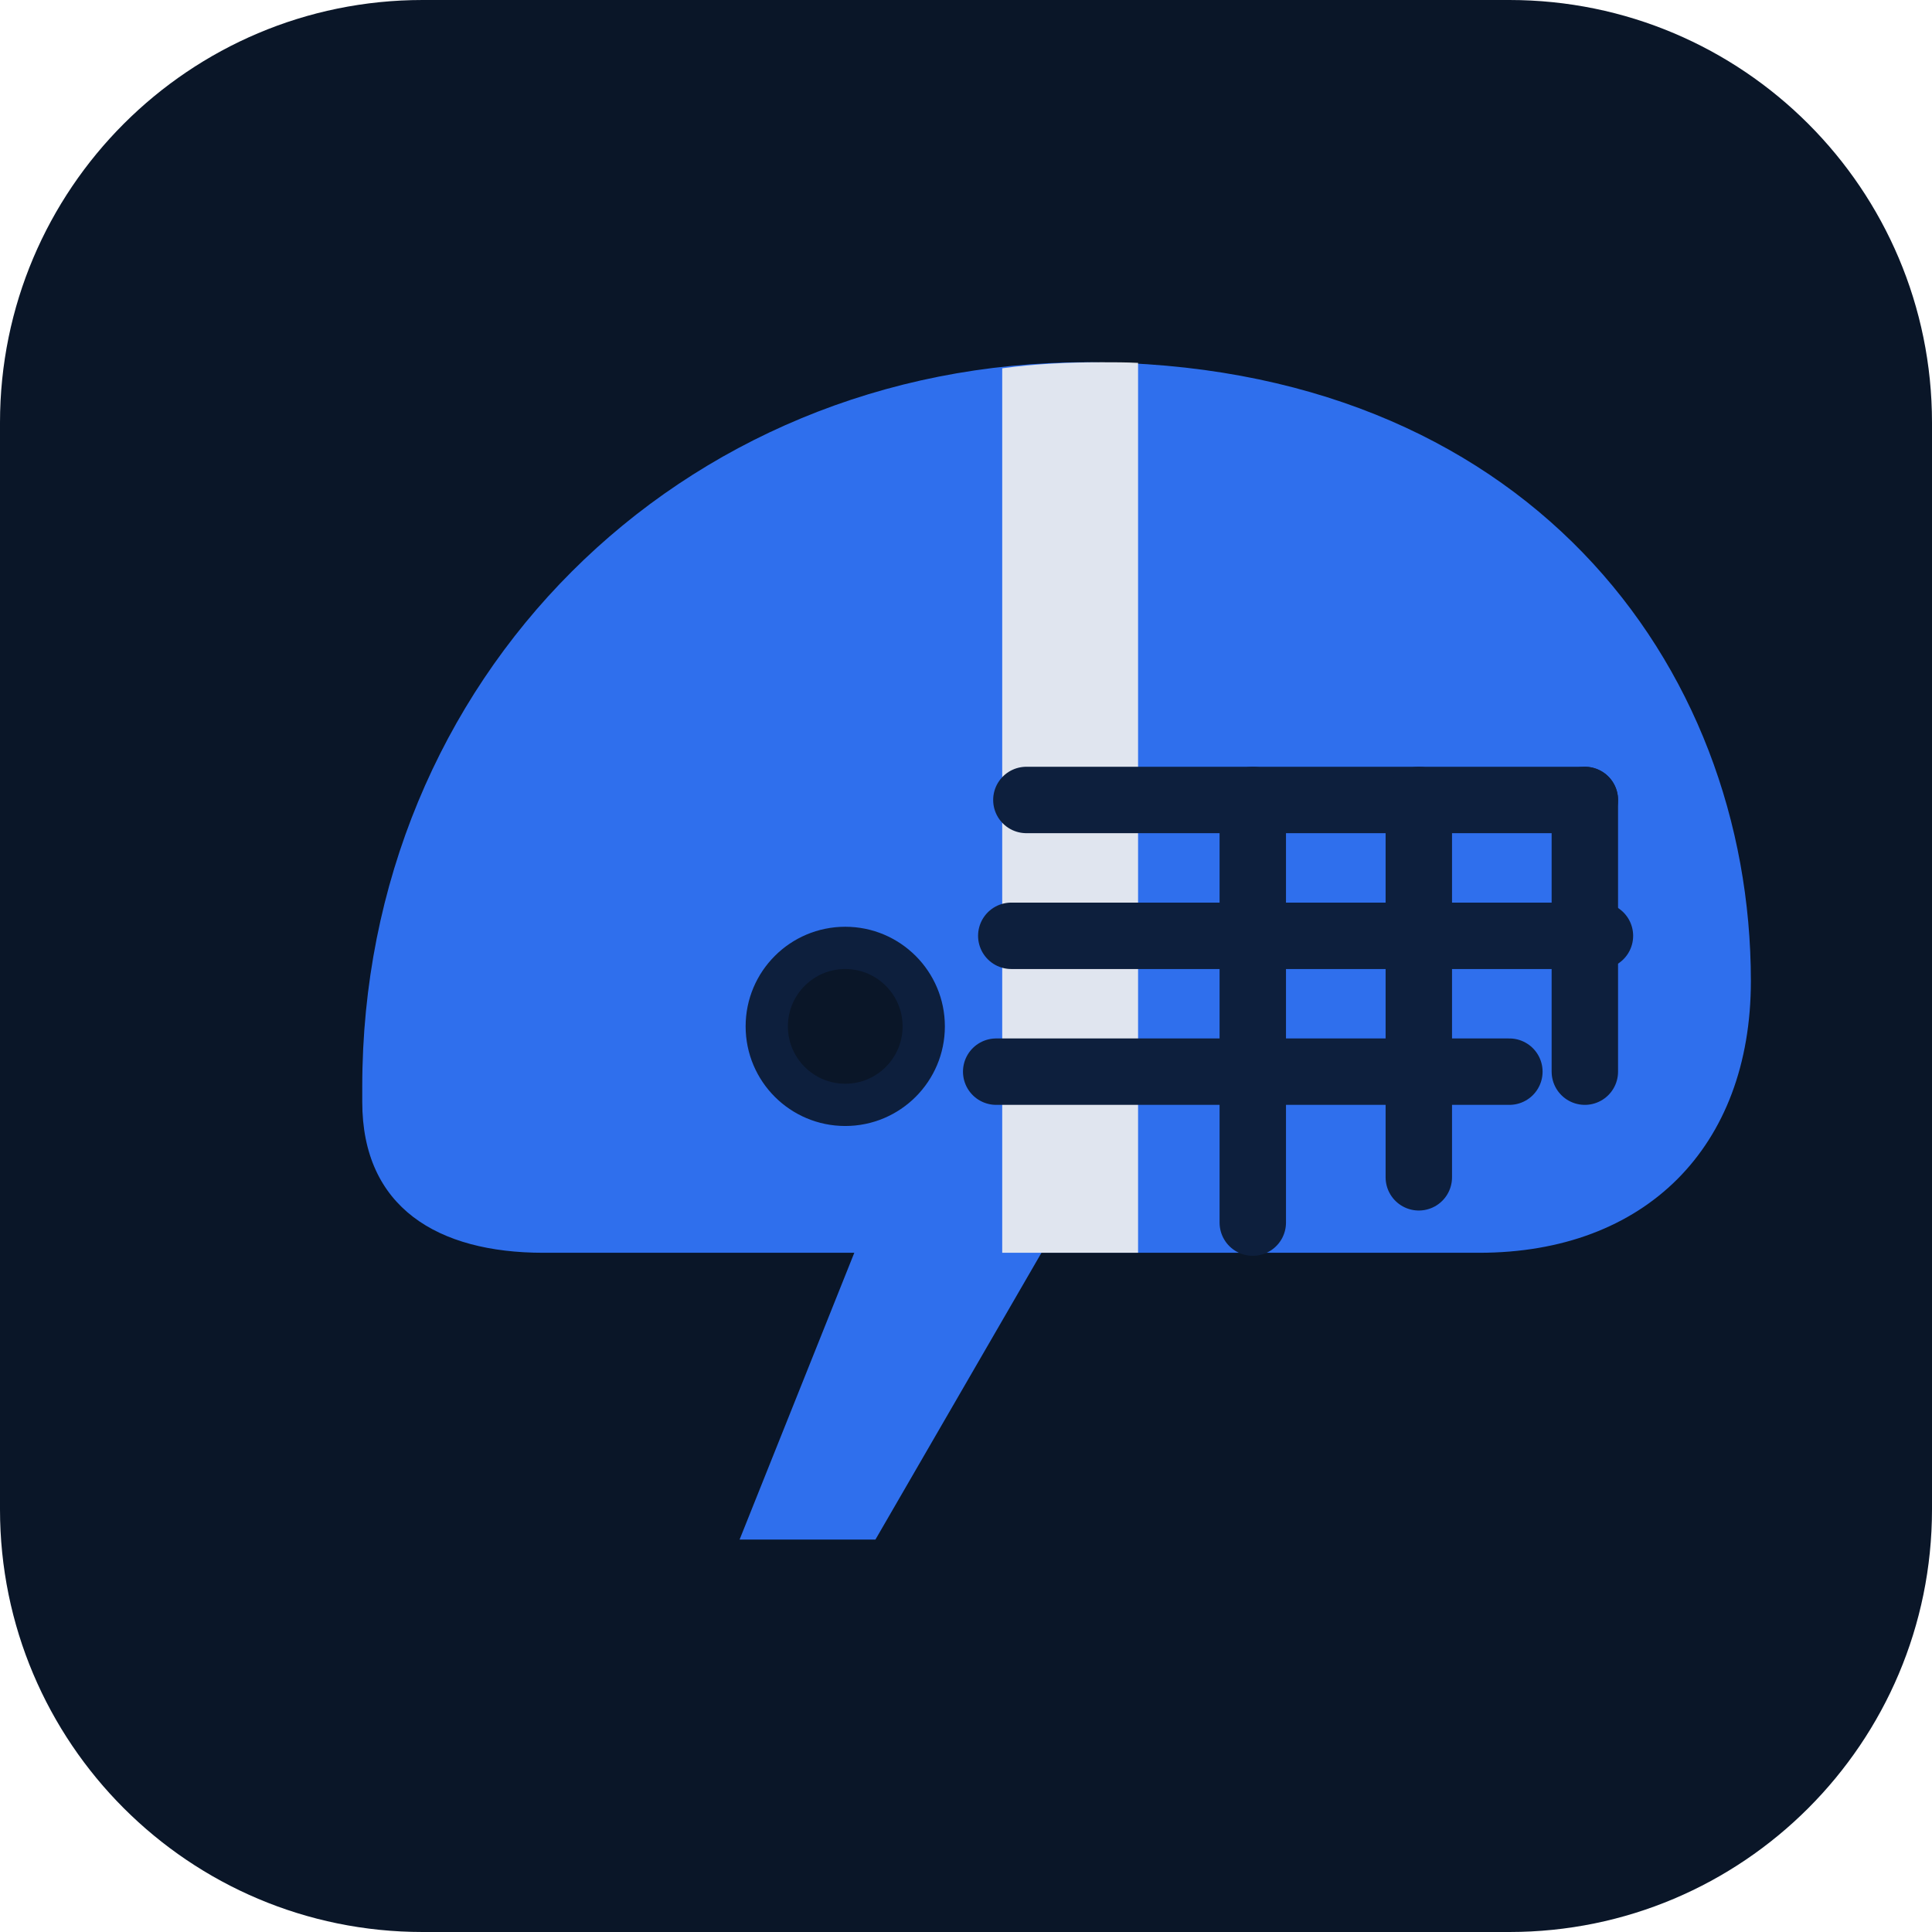
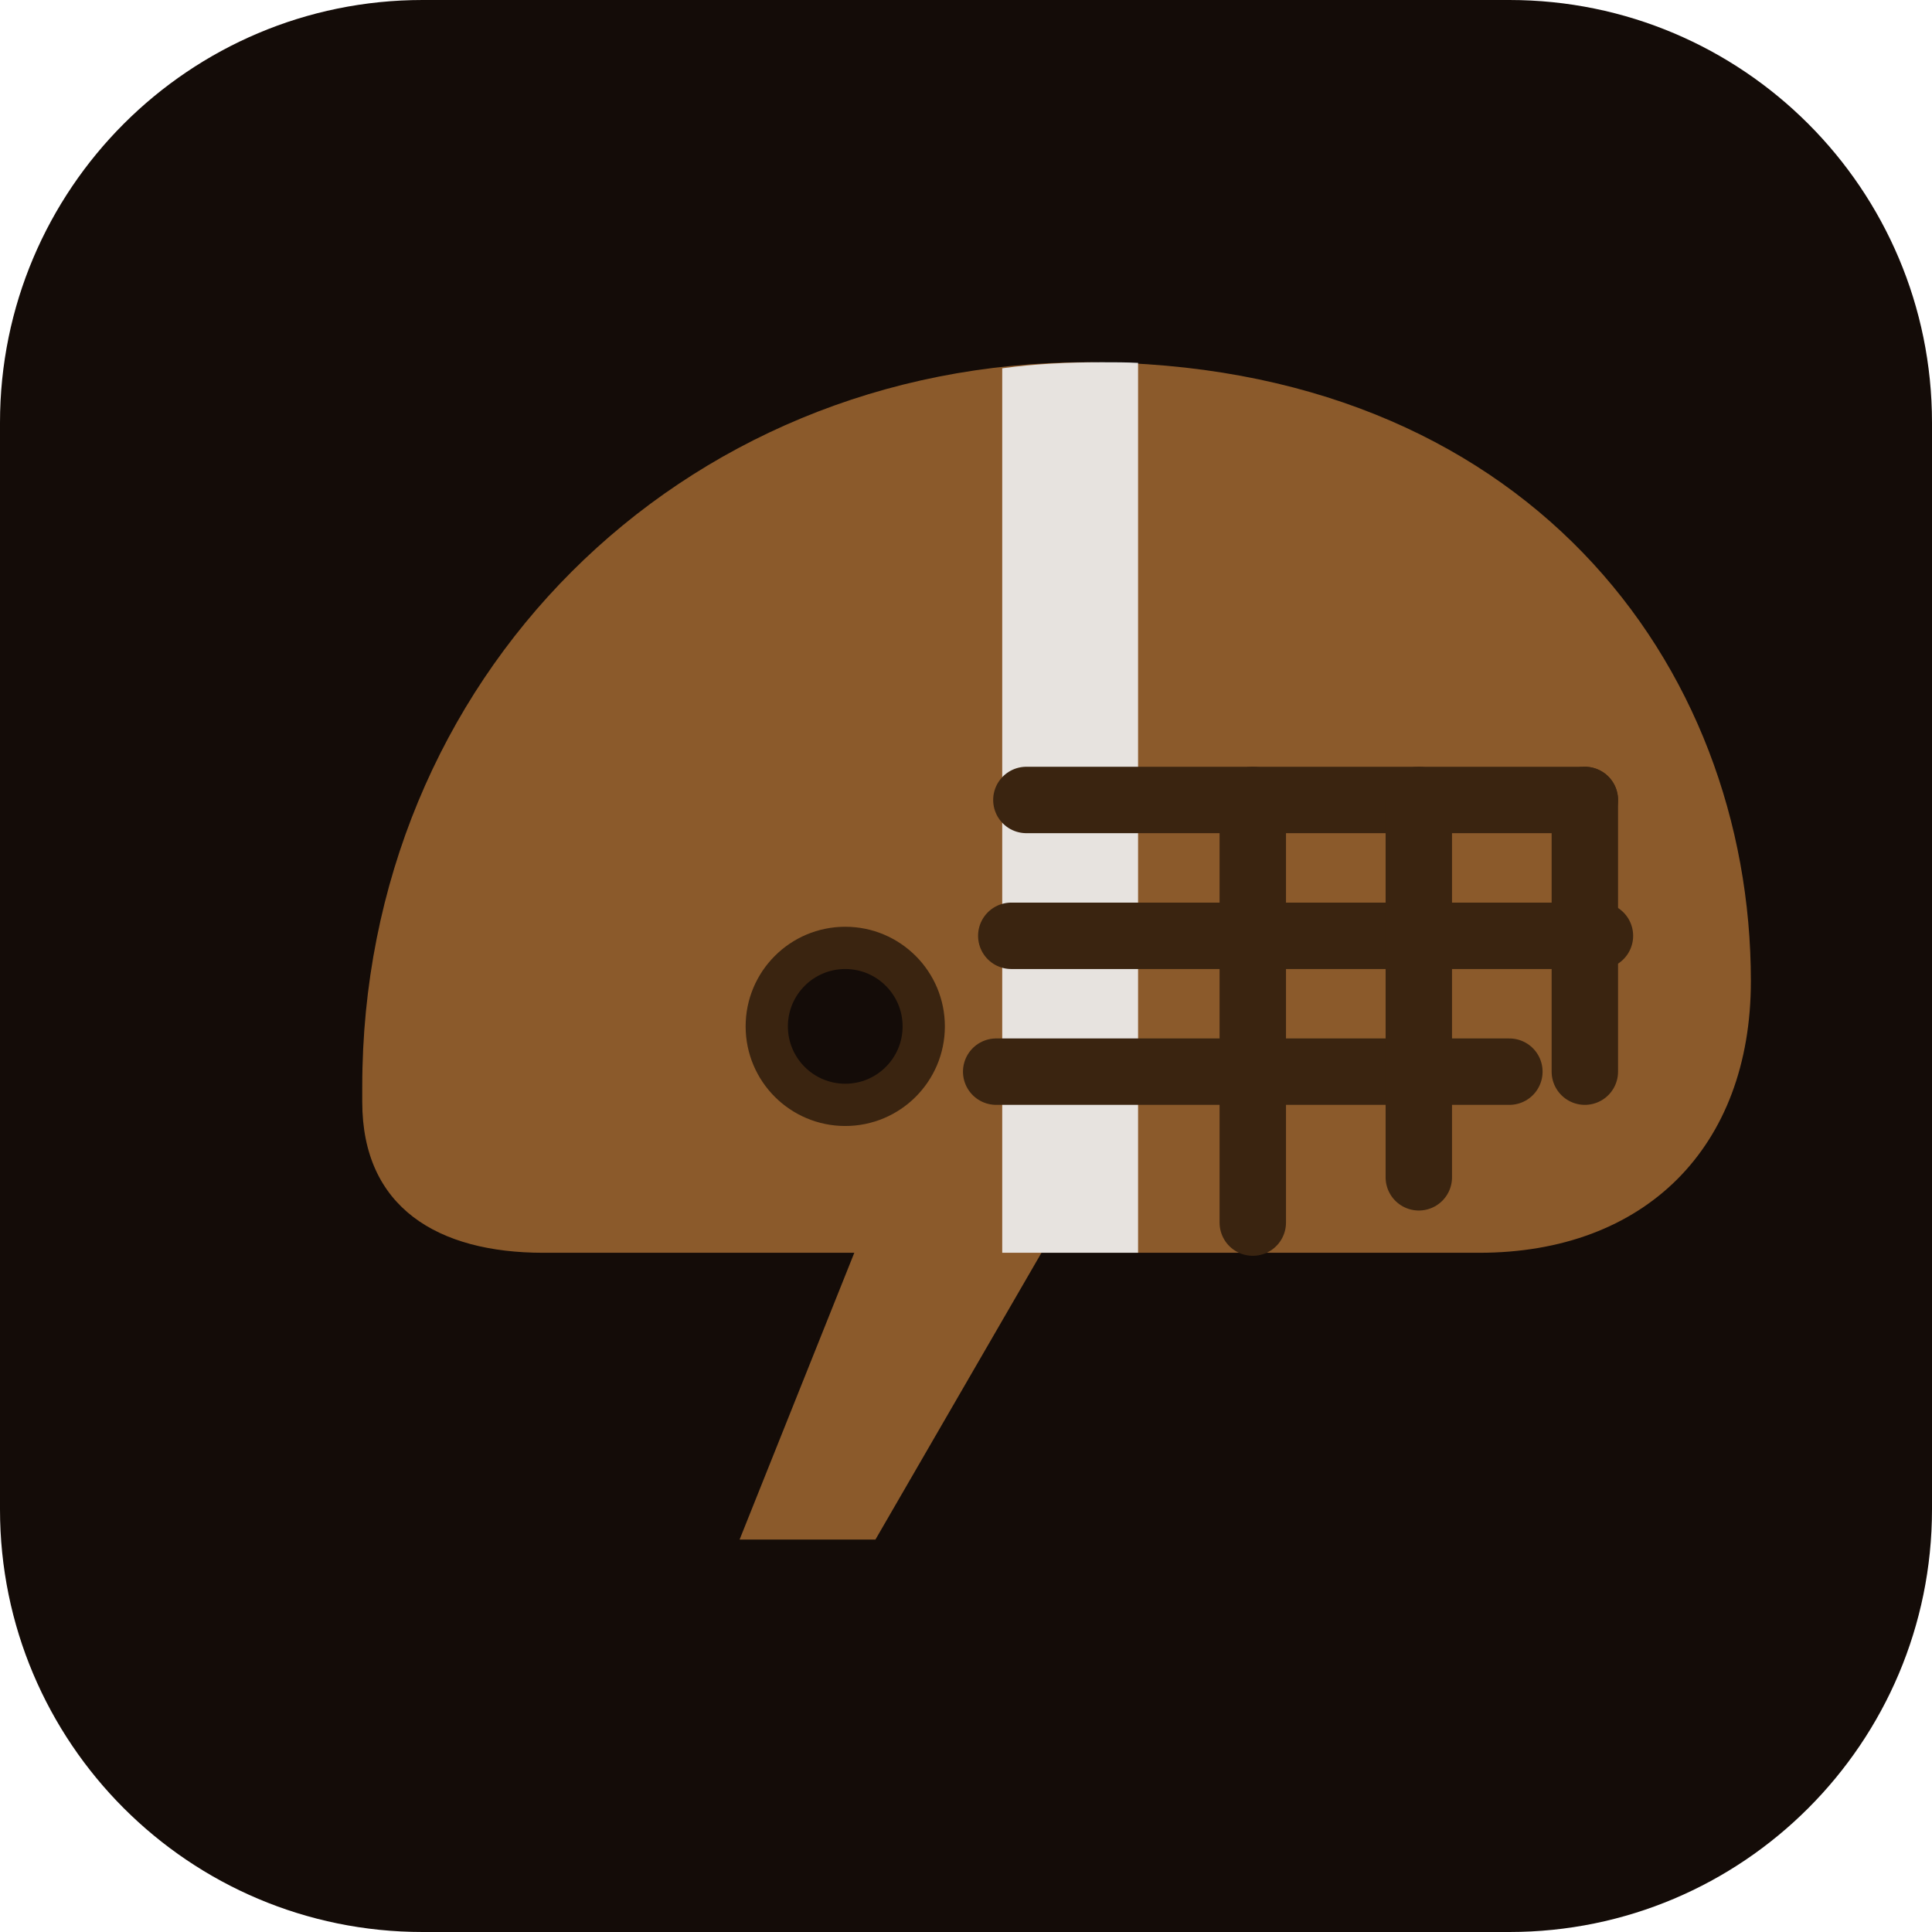
<svg xmlns="http://www.w3.org/2000/svg" viewBox="0 0 64 64" fill="none">
-   <rect width="64" height="64" rx="14" fill="#0a1628" />
-   <path fill="#2f6fed" d="M12 36c0-13.5 10.5-24 24-24 14.5 0 22 10 22 20.5 0 5.5-3.5 9-9 9H34.5l-5.5 9.5h-4.5l3.8-9.5H18c-3.5 0-6-1.5-6-5z" />
+   <rect width="64" height="64" rx="14" fill="#140c08" />
+   <path fill="#8b5a2b" d="M12 36c0-13.5 10.5-24 24-24 14.5 0 22 10 22 20.5 0 5.5-3.5 9-9 9H34.5l-5.5 9.5h-4.5l3.8-9.5H18c-3.5 0-6-1.5-6-5z" />
  <path fill="#efefef" d="M33.2 12.2c1.1-.15 2.2-.2 3.3-.2.4 0 .8 0 1.2.02V41.5h-4.5V12.2z" opacity="0.92" />
-   <g stroke="#0d1f3d" stroke-width="2.2" stroke-linecap="round" fill="none">
+   <g stroke="#3a2410" stroke-width="2.2" stroke-linecap="round" fill="none">
    <path d="M34 26.5h18.5" />
    <path d="M33.5 31h19.5" />
    <path d="M33 35.5h17" />
    <path d="M52.5 26.5v9" />
    <path d="M47 26.5v12.5" />
    <path d="M41.5 26.5v14" />
  </g>
-   <circle cx="28" cy="34" r="2.6" fill="#0a1628" stroke="#0d1f3d" stroke-width="1.4" />
+   <circle cx="28" cy="34" r="2.6" fill="#140c08" stroke="#3a2410" stroke-width="1.4" />
</svg>
